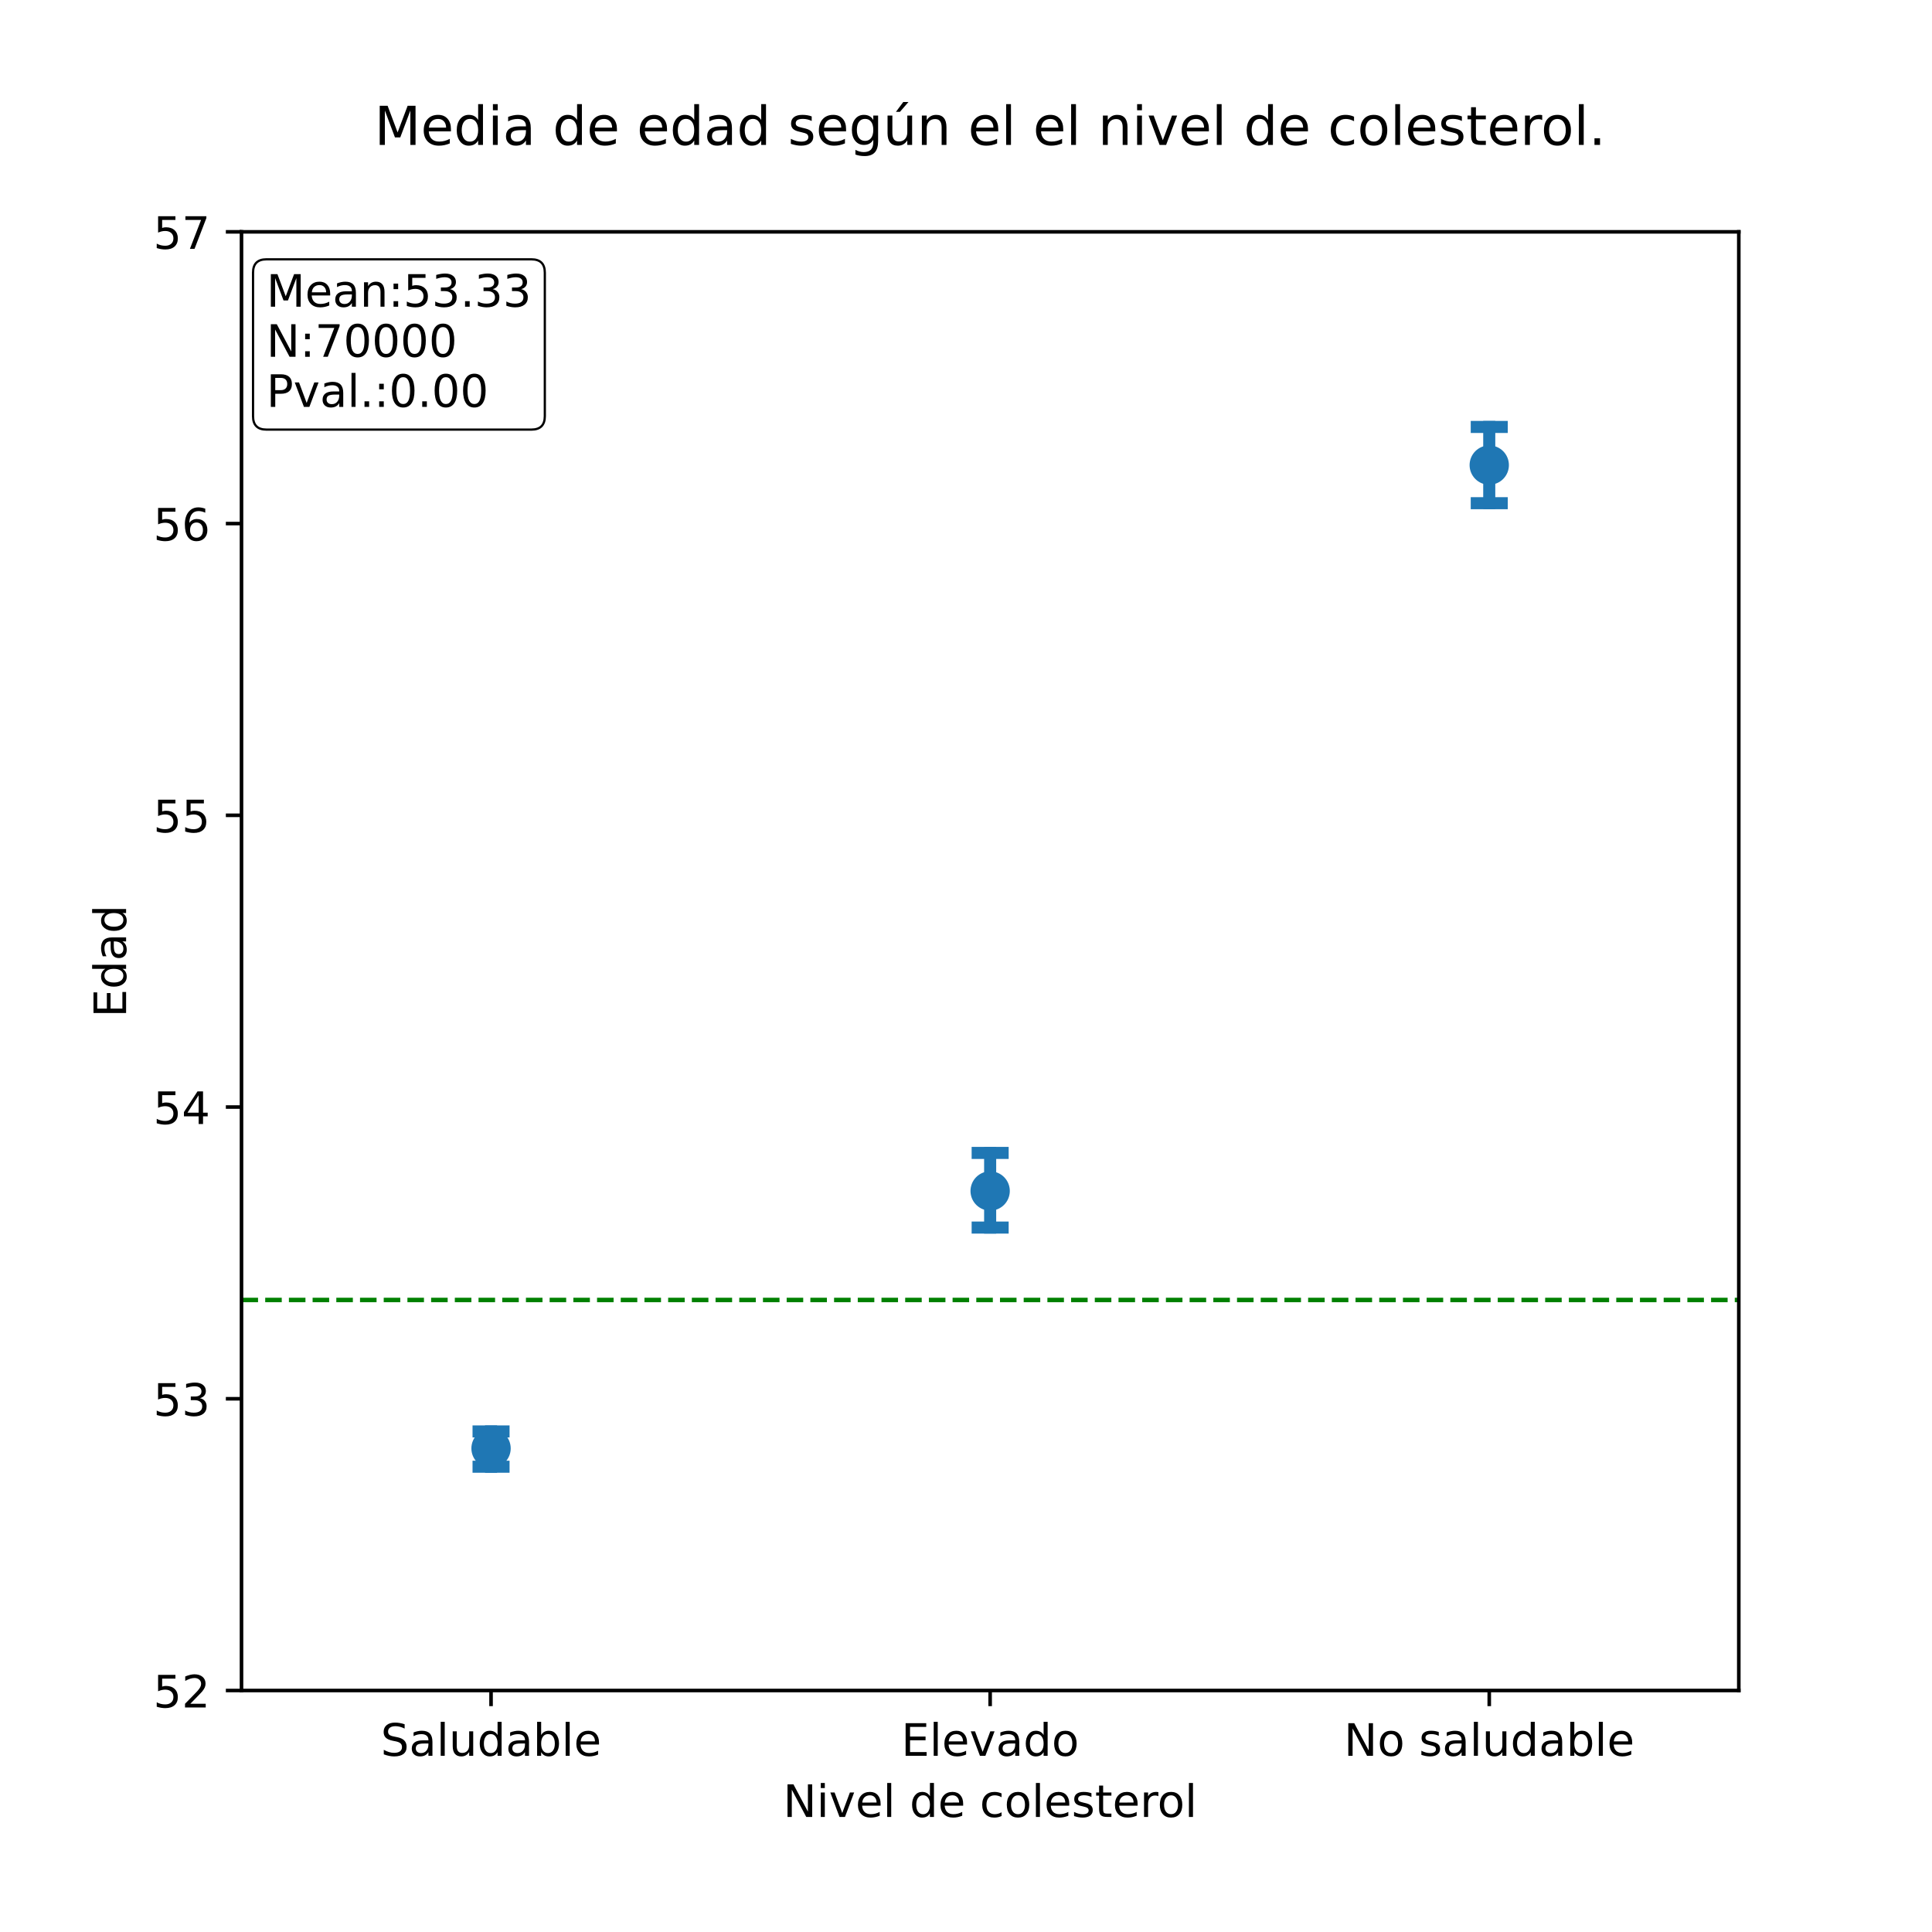
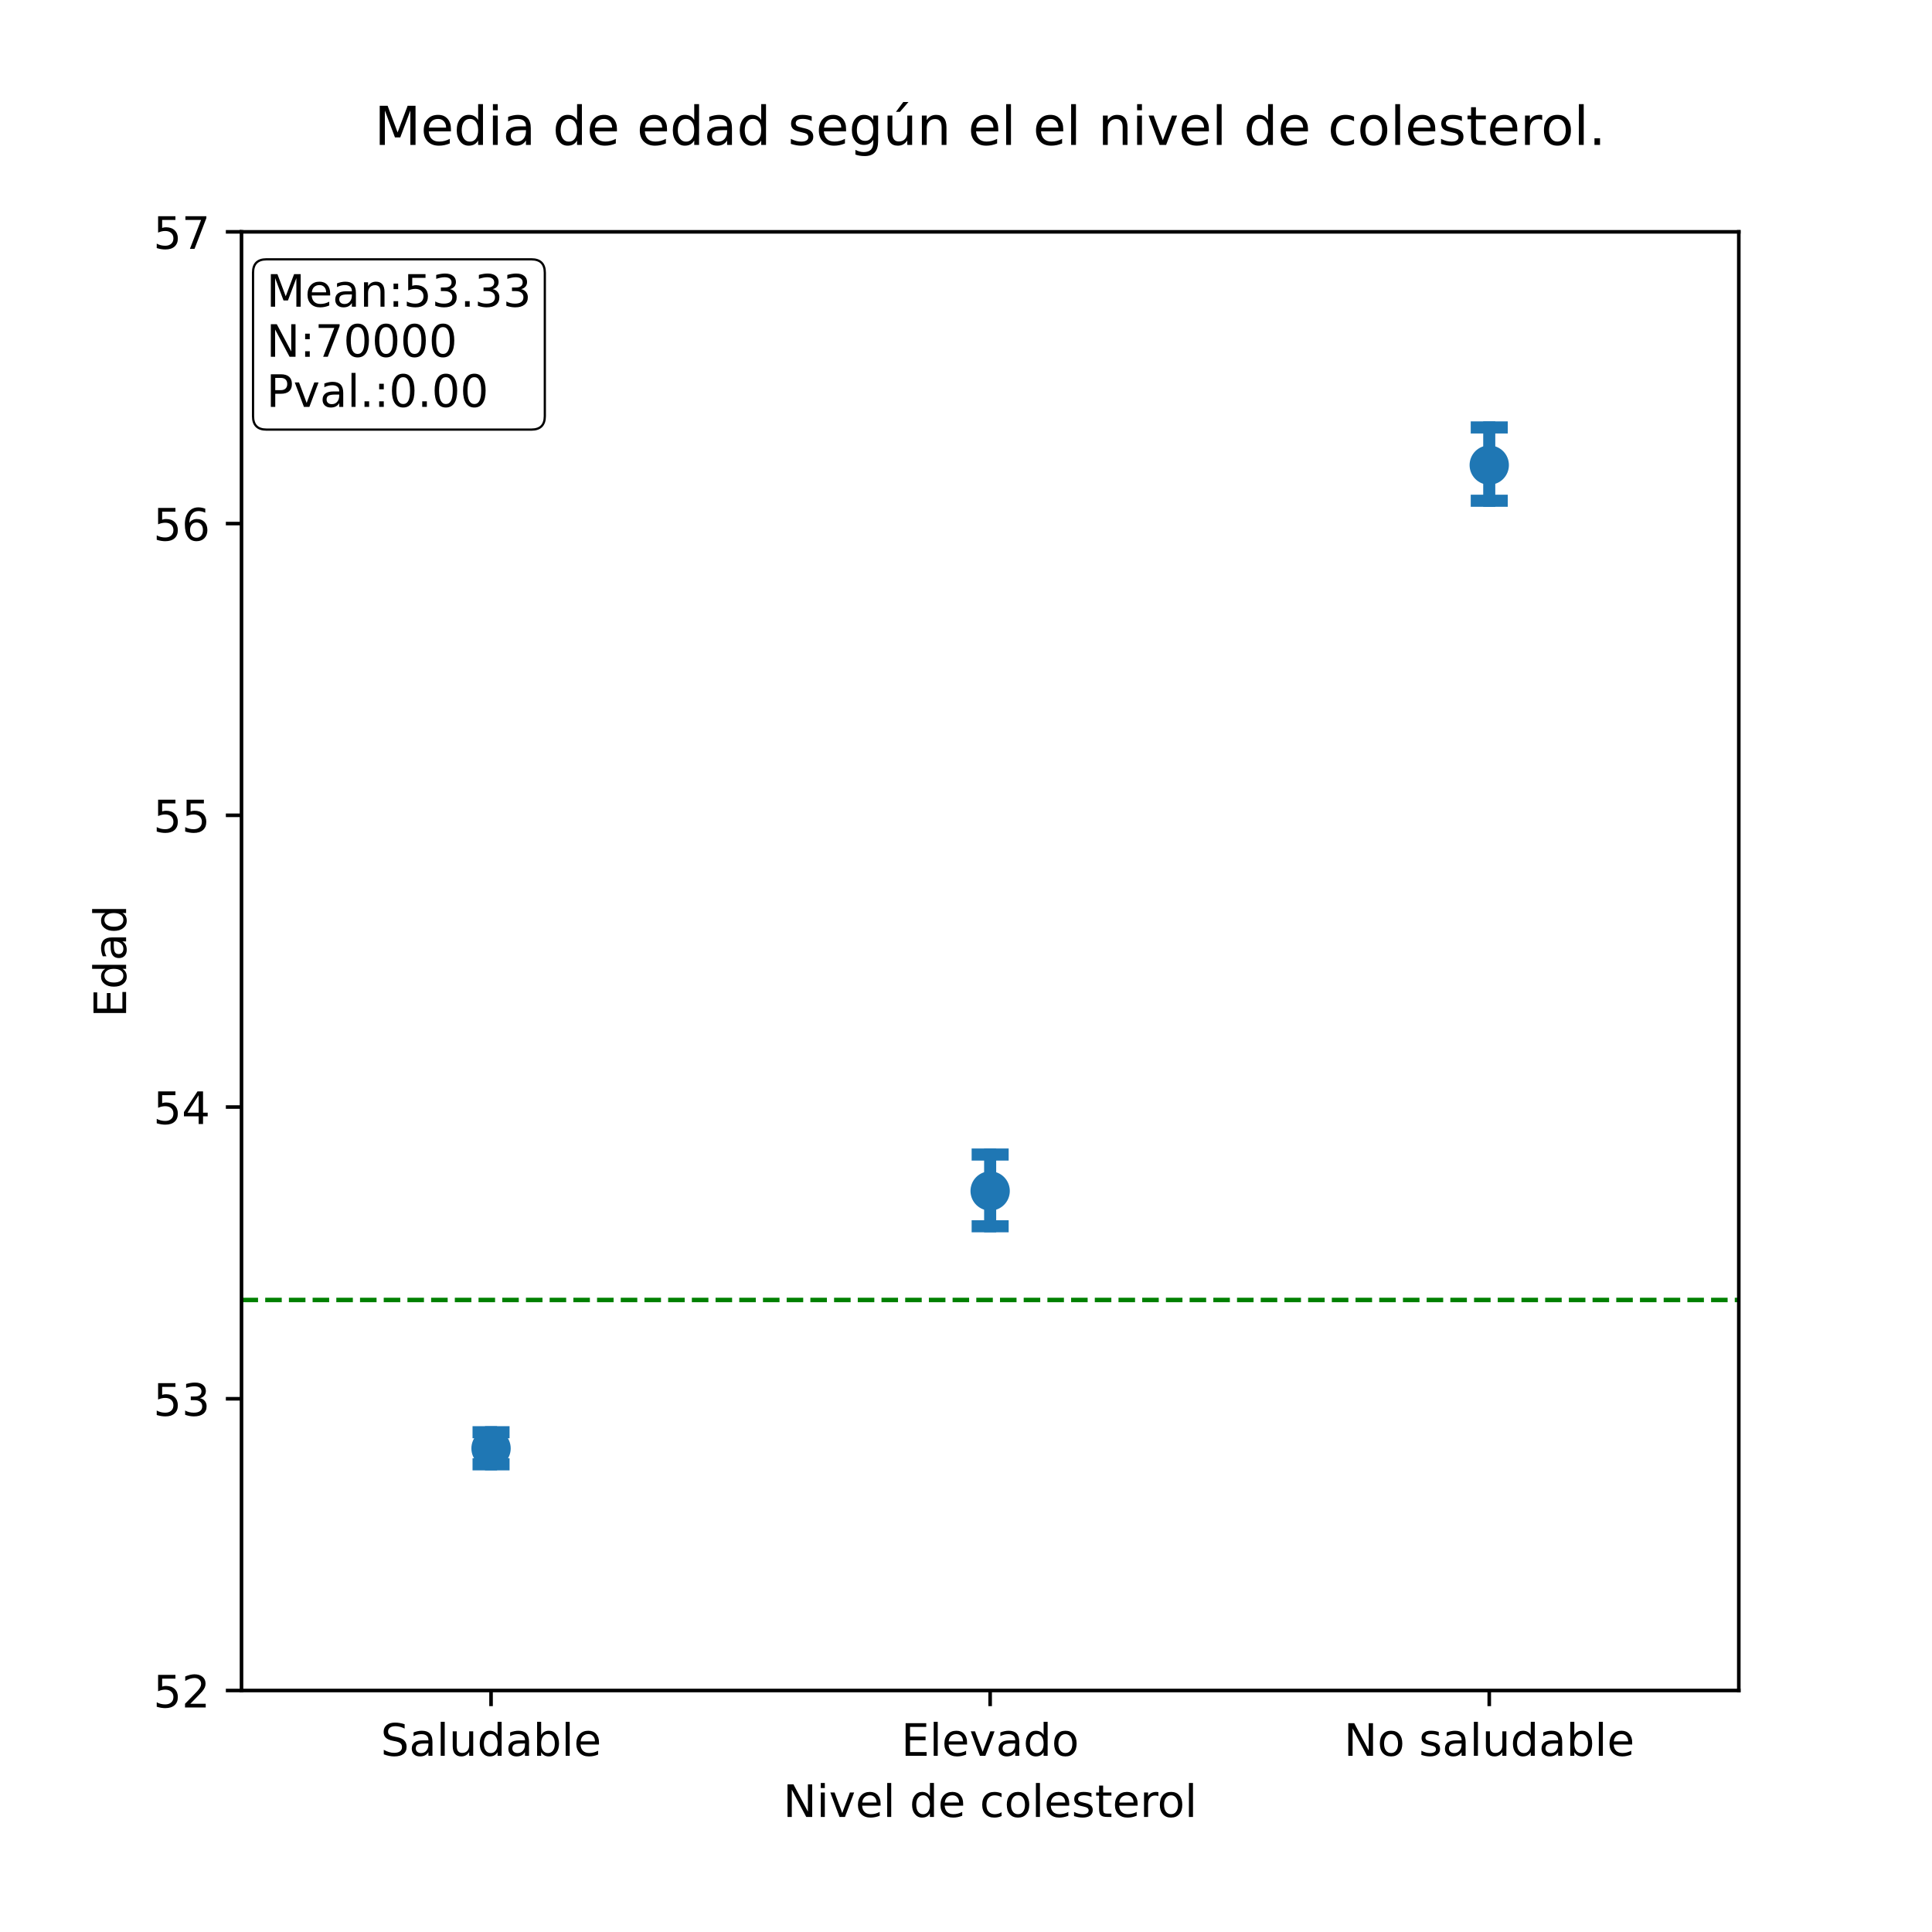
<svg xmlns="http://www.w3.org/2000/svg" xmlns:xlink="http://www.w3.org/1999/xlink" width="432pt" height="432pt" viewBox="0 0 432 432" version="1.1">
  <defs>
    <style type="text/css">*{stroke-linejoin: round; stroke-linecap: butt}</style>
  </defs>
  <g id="figure_1">
    <g id="patch_1">
      <path d="M 0 432  L 432 432  L 432 0  L 0 0  z " style="fill: #ffffff" />
    </g>
    <g id="axes_1">
      <g id="patch_2">
        <path d="M 54 378  L 388.8 378  L 388.8 51.84  L 54 51.84  z " style="fill: #ffffff" />
      </g>
      <g id="PathCollection_1">
        <defs>
-           <path id="C0_0_dd558bc5fb" d="M 0 3.384  C 0.897 3.384 1.758 3.027 2.393 2.393  C 3.027 1.758 3.384 0.897 3.384 -0  C 3.384 -0.897 3.027 -1.758 2.393 -2.393  C 1.758 -3.027 0.897 -3.384 0 -3.384  C -0.897 -3.384 -1.758 -3.027 -2.393 -2.393  C -3.027 -1.758 -3.384 -0.897 -3.384 0  C -3.384 0.897 -3.027 1.758 -2.393 2.393  C -1.758 3.027 -0.897 3.384 0 3.384  z " />
+           <path id="C0_0_25040d05d7" d="M 0 3.384  C 0.897 3.384 1.758 3.027 2.393 2.393  C 3.027 1.758 3.384 0.897 3.384 -0  C 3.384 -0.897 3.027 -1.758 2.393 -2.393  C 1.758 -3.027 0.897 -3.384 0 -3.384  C -0.897 -3.384 -1.758 -3.027 -2.393 -2.393  C -3.027 -1.758 -3.384 -0.897 -3.384 0  C -3.384 0.897 -3.027 1.758 -2.393 2.393  C -1.758 3.027 -0.897 3.384 0 3.384  z " />
        </defs>
-         <g clip-path="url(#p1da3bc8899)">
-           <use xlink:href="#C0_0_dd558bc5fb" x="109.8" y="323.862" style="fill: #1f77b4; stroke: #1f77b4; stroke-width: 2.025" />
-         </g>
-         <g clip-path="url(#p1da3bc8899)">
-           <use xlink:href="#C0_0_dd558bc5fb" x="221.4" y="266.302" style="fill: #1f77b4; stroke: #1f77b4; stroke-width: 2.025" />
-         </g>
-         <g clip-path="url(#p1da3bc8899)">
-           <use xlink:href="#C0_0_dd558bc5fb" x="333" y="103.995" style="fill: #1f77b4; stroke: #1f77b4; stroke-width: 2.025" />
+         <g clip-path="url(#pfecc2dfee8)">
+           <use xlink:href="#C0_0_25040d05d7" x="109.8" y="323.862" style="fill: #1f77b4; stroke: #1f77b4; stroke-width: 2.025" />
+         </g>
+         <g clip-path="url(#pfecc2dfee8)">
+           <use xlink:href="#C0_0_25040d05d7" x="221.4" y="266.302" style="fill: #1f77b4; stroke: #1f77b4; stroke-width: 2.025" />
+         </g>
+         <g clip-path="url(#pfecc2dfee8)">
+           <use xlink:href="#C0_0_25040d05d7" x="333" y="103.995" style="fill: #1f77b4; stroke: #1f77b4; stroke-width: 2.025" />
        </g>
      </g>
      <g id="matplotlib.axis_1">
        <g id="xtick_1">
          <g id="line2d_1">
            <defs>
-               <path id="m20cc6d8175" d="M 0 0  L 0 3.5  " style="stroke: #000000; stroke-width: 0.8" />
+               <path id="m0e661c2776" d="M 0 0  L 0 3.5  " style="stroke: #000000; stroke-width: 0.8" />
            </defs>
            <g>
-               <use xlink:href="#m20cc6d8175" x="109.8" y="378" style="stroke: #000000; stroke-width: 0.8" />
+               <use xlink:href="#m0e661c2776" x="109.8" y="378" style="stroke: #000000; stroke-width: 0.8" />
            </g>
          </g>
          <g id="text_1">
            <g transform="translate(85.12578 392.5984)scale(0.1 -0.1)">
              <defs>
                <path id="DejaVuSans-53" d="M 3425 4513  L 3425 3897  Q 3066 4069 2747 4153  Q 2428 4238 2131 4238  Q 1616 4238 1336 4038  Q 1056 3838 1056 3469  Q 1056 3159 1242 3001  Q 1428 2844 1947 2747  L 2328 2669  Q 3034 2534 3370 2195  Q 3706 1856 3706 1288  Q 3706 609 3251 259  Q 2797 -91 1919 -91  Q 1588 -91 1214 -16  Q 841 59 441 206  L 441 856  Q 825 641 1194 531  Q 1563 422 1919 422  Q 2459 422 2753 634  Q 3047 847 3047 1241  Q 3047 1584 2836 1778  Q 2625 1972 2144 2069  L 1759 2144  Q 1053 2284 737 2584  Q 422 2884 422 3419  Q 422 4038 858 4394  Q 1294 4750 2059 4750  Q 2388 4750 2728 4690  Q 3069 4631 3425 4513  z " transform="scale(0.015625)" />
                <path id="DejaVuSans-61" d="M 2194 1759  Q 1497 1759 1228 1600  Q 959 1441 959 1056  Q 959 750 1161 570  Q 1363 391 1709 391  Q 2188 391 2477 730  Q 2766 1069 2766 1631  L 2766 1759  L 2194 1759  z M 3341 1997  L 3341 0  L 2766 0  L 2766 531  Q 2569 213 2275 61  Q 1981 -91 1556 -91  Q 1019 -91 701 211  Q 384 513 384 1019  Q 384 1609 779 1909  Q 1175 2209 1959 2209  L 2766 2209  L 2766 2266  Q 2766 2663 2505 2880  Q 2244 3097 1772 3097  Q 1472 3097 1187 3025  Q 903 2953 641 2809  L 641 3341  Q 956 3463 1253 3523  Q 1550 3584 1831 3584  Q 2591 3584 2966 3190  Q 3341 2797 3341 1997  z " transform="scale(0.015625)" />
                <path id="DejaVuSans-6c" d="M 603 4863  L 1178 4863  L 1178 0  L 603 0  L 603 4863  z " transform="scale(0.015625)" />
                <path id="DejaVuSans-75" d="M 544 1381  L 544 3500  L 1119 3500  L 1119 1403  Q 1119 906 1312 657  Q 1506 409 1894 409  Q 2359 409 2629 706  Q 2900 1003 2900 1516  L 2900 3500  L 3475 3500  L 3475 0  L 2900 0  L 2900 538  Q 2691 219 2414 64  Q 2138 -91 1772 -91  Q 1169 -91 856 284  Q 544 659 544 1381  z M 1991 3584  L 1991 3584  z " transform="scale(0.015625)" />
                <path id="DejaVuSans-64" d="M 2906 2969  L 2906 4863  L 3481 4863  L 3481 0  L 2906 0  L 2906 525  Q 2725 213 2448 61  Q 2172 -91 1784 -91  Q 1150 -91 751 415  Q 353 922 353 1747  Q 353 2572 751 3078  Q 1150 3584 1784 3584  Q 2172 3584 2448 3432  Q 2725 3281 2906 2969  z M 947 1747  Q 947 1113 1208 752  Q 1469 391 1925 391  Q 2381 391 2643 752  Q 2906 1113 2906 1747  Q 2906 2381 2643 2742  Q 2381 3103 1925 3103  Q 1469 3103 1208 2742  Q 947 2381 947 1747  z " transform="scale(0.015625)" />
                <path id="DejaVuSans-62" d="M 3116 1747  Q 3116 2381 2855 2742  Q 2594 3103 2138 3103  Q 1681 3103 1420 2742  Q 1159 2381 1159 1747  Q 1159 1113 1420 752  Q 1681 391 2138 391  Q 2594 391 2855 752  Q 3116 1113 3116 1747  z M 1159 2969  Q 1341 3281 1617 3432  Q 1894 3584 2278 3584  Q 2916 3584 3314 3078  Q 3713 2572 3713 1747  Q 3713 922 3314 415  Q 2916 -91 2278 -91  Q 1894 -91 1617 61  Q 1341 213 1159 525  L 1159 0  L 581 0  L 581 4863  L 1159 4863  L 1159 2969  z " transform="scale(0.015625)" />
                <path id="DejaVuSans-65" d="M 3597 1894  L 3597 1613  L 953 1613  Q 991 1019 1311 708  Q 1631 397 2203 397  Q 2534 397 2845 478  Q 3156 559 3463 722  L 3463 178  Q 3153 47 2828 -22  Q 2503 -91 2169 -91  Q 1331 -91 842 396  Q 353 884 353 1716  Q 353 2575 817 3079  Q 1281 3584 2069 3584  Q 2775 3584 3186 3129  Q 3597 2675 3597 1894  z M 3022 2063  Q 3016 2534 2758 2815  Q 2500 3097 2075 3097  Q 1594 3097 1305 2825  Q 1016 2553 972 2059  L 3022 2063  z " transform="scale(0.015625)" />
              </defs>
              <use xlink:href="#DejaVuSans-53" />
              <use xlink:href="#DejaVuSans-61" x="63.477" />
              <use xlink:href="#DejaVuSans-6c" x="124.756" />
              <use xlink:href="#DejaVuSans-75" x="152.539" />
              <use xlink:href="#DejaVuSans-64" x="215.918" />
              <use xlink:href="#DejaVuSans-61" x="279.395" />
              <use xlink:href="#DejaVuSans-62" x="340.674" />
              <use xlink:href="#DejaVuSans-6c" x="404.15" />
              <use xlink:href="#DejaVuSans-65" x="431.934" />
            </g>
          </g>
        </g>
        <g id="xtick_2">
          <g id="line2d_2">
            <g>
-               <use xlink:href="#m20cc6d8175" x="221.4" y="378" style="stroke: #000000; stroke-width: 0.8" />
+               <use xlink:href="#m0e661c2776" x="221.4" y="378" style="stroke: #000000; stroke-width: 0.8" />
            </g>
          </g>
          <g id="text_2">
            <g transform="translate(201.518 392.5984)scale(0.1 -0.1)">
              <defs>
                <path id="DejaVuSans-45" d="M 628 4666  L 3578 4666  L 3578 4134  L 1259 4134  L 1259 2753  L 3481 2753  L 3481 2222  L 1259 2222  L 1259 531  L 3634 531  L 3634 0  L 628 0  L 628 4666  z " transform="scale(0.015625)" />
                <path id="DejaVuSans-76" d="M 191 3500  L 800 3500  L 1894 563  L 2988 3500  L 3597 3500  L 2284 0  L 1503 0  L 191 3500  z " transform="scale(0.015625)" />
                <path id="DejaVuSans-6f" d="M 1959 3097  Q 1497 3097 1228 2736  Q 959 2375 959 1747  Q 959 1119 1226 758  Q 1494 397 1959 397  Q 2419 397 2687 759  Q 2956 1122 2956 1747  Q 2956 2369 2687 2733  Q 2419 3097 1959 3097  z M 1959 3584  Q 2709 3584 3137 3096  Q 3566 2609 3566 1747  Q 3566 888 3137 398  Q 2709 -91 1959 -91  Q 1206 -91 779 398  Q 353 888 353 1747  Q 353 2609 779 3096  Q 1206 3584 1959 3584  z " transform="scale(0.015625)" />
              </defs>
              <use xlink:href="#DejaVuSans-45" />
              <use xlink:href="#DejaVuSans-6c" x="63.184" />
              <use xlink:href="#DejaVuSans-65" x="90.967" />
              <use xlink:href="#DejaVuSans-76" x="152.49" />
              <use xlink:href="#DejaVuSans-61" x="211.67" />
              <use xlink:href="#DejaVuSans-64" x="272.949" />
              <use xlink:href="#DejaVuSans-6f" x="336.426" />
            </g>
          </g>
        </g>
        <g id="xtick_3">
          <g id="line2d_3">
            <g>
-               <use xlink:href="#m20cc6d8175" x="333" y="378" style="stroke: #000000; stroke-width: 0.8" />
+               <use xlink:href="#m0e661c2776" x="333" y="378" style="stroke: #000000; stroke-width: 0.8" />
            </g>
          </g>
          <g id="text_3">
            <g transform="translate(300.5063 392.5984)scale(0.1 -0.1)">
              <defs>
                <path id="DejaVuSans-4e" d="M 628 4666  L 1478 4666  L 3547 763  L 3547 4666  L 4159 4666  L 4159 0  L 3309 0  L 1241 3903  L 1241 0  L 628 0  L 628 4666  z " transform="scale(0.015625)" />
                <path id="DejaVuSans-20" transform="scale(0.015625)" />
                <path id="DejaVuSans-73" d="M 2834 3397  L 2834 2853  Q 2591 2978 2328 3040  Q 2066 3103 1784 3103  Q 1356 3103 1142 2972  Q 928 2841 928 2578  Q 928 2378 1081 2264  Q 1234 2150 1697 2047  L 1894 2003  Q 2506 1872 2764 1633  Q 3022 1394 3022 966  Q 3022 478 2636 193  Q 2250 -91 1575 -91  Q 1294 -91 989 -36  Q 684 19 347 128  L 347 722  Q 666 556 975 473  Q 1284 391 1588 391  Q 1994 391 2212 530  Q 2431 669 2431 922  Q 2431 1156 2273 1281  Q 2116 1406 1581 1522  L 1381 1569  Q 847 1681 609 1914  Q 372 2147 372 2553  Q 372 3047 722 3315  Q 1072 3584 1716 3584  Q 2034 3584 2315 3537  Q 2597 3491 2834 3397  z " transform="scale(0.015625)" />
              </defs>
              <use xlink:href="#DejaVuSans-4e" />
              <use xlink:href="#DejaVuSans-6f" x="74.805" />
              <use xlink:href="#DejaVuSans-20" x="135.986" />
              <use xlink:href="#DejaVuSans-73" x="167.773" />
              <use xlink:href="#DejaVuSans-61" x="219.873" />
              <use xlink:href="#DejaVuSans-6c" x="281.152" />
              <use xlink:href="#DejaVuSans-75" x="308.936" />
              <use xlink:href="#DejaVuSans-64" x="372.314" />
              <use xlink:href="#DejaVuSans-61" x="435.791" />
              <use xlink:href="#DejaVuSans-62" x="497.07" />
              <use xlink:href="#DejaVuSans-6c" x="560.547" />
              <use xlink:href="#DejaVuSans-65" x="588.33" />
            </g>
          </g>
        </g>
        <g id="text_4">
          <g transform="translate(175.1094 406.2766)scale(0.1 -0.1)">
            <defs>
              <path id="DejaVuSans-69" d="M 603 3500  L 1178 3500  L 1178 0  L 603 0  L 603 3500  z M 603 4863  L 1178 4863  L 1178 4134  L 603 4134  L 603 4863  z " transform="scale(0.015625)" />
              <path id="DejaVuSans-63" d="M 3122 3366  L 3122 2828  Q 2878 2963 2633 3030  Q 2388 3097 2138 3097  Q 1578 3097 1268 2742  Q 959 2388 959 1747  Q 959 1106 1268 751  Q 1578 397 2138 397  Q 2388 397 2633 464  Q 2878 531 3122 666  L 3122 134  Q 2881 22 2623 -34  Q 2366 -91 2075 -91  Q 1284 -91 818 406  Q 353 903 353 1747  Q 353 2603 823 3093  Q 1294 3584 2113 3584  Q 2378 3584 2631 3529  Q 2884 3475 3122 3366  z " transform="scale(0.015625)" />
              <path id="DejaVuSans-74" d="M 1172 4494  L 1172 3500  L 2356 3500  L 2356 3053  L 1172 3053  L 1172 1153  Q 1172 725 1289 603  Q 1406 481 1766 481  L 2356 481  L 2356 0  L 1766 0  Q 1100 0 847 248  Q 594 497 594 1153  L 594 3053  L 172 3053  L 172 3500  L 594 3500  L 594 4494  L 1172 4494  z " transform="scale(0.015625)" />
              <path id="DejaVuSans-72" d="M 2631 2963  Q 2534 3019 2420 3045  Q 2306 3072 2169 3072  Q 1681 3072 1420 2755  Q 1159 2438 1159 1844  L 1159 0  L 581 0  L 581 3500  L 1159 3500  L 1159 2956  Q 1341 3275 1631 3429  Q 1922 3584 2338 3584  Q 2397 3584 2469 3576  Q 2541 3569 2628 3553  L 2631 2963  z " transform="scale(0.015625)" />
            </defs>
            <use xlink:href="#DejaVuSans-4e" />
            <use xlink:href="#DejaVuSans-69" x="74.805" />
            <use xlink:href="#DejaVuSans-76" x="102.588" />
            <use xlink:href="#DejaVuSans-65" x="161.768" />
            <use xlink:href="#DejaVuSans-6c" x="223.291" />
            <use xlink:href="#DejaVuSans-20" x="251.074" />
            <use xlink:href="#DejaVuSans-64" x="282.861" />
            <use xlink:href="#DejaVuSans-65" x="346.338" />
            <use xlink:href="#DejaVuSans-20" x="407.861" />
            <use xlink:href="#DejaVuSans-63" x="439.648" />
            <use xlink:href="#DejaVuSans-6f" x="494.629" />
            <use xlink:href="#DejaVuSans-6c" x="555.811" />
            <use xlink:href="#DejaVuSans-65" x="583.594" />
            <use xlink:href="#DejaVuSans-73" x="645.117" />
            <use xlink:href="#DejaVuSans-74" x="697.217" />
            <use xlink:href="#DejaVuSans-65" x="736.426" />
            <use xlink:href="#DejaVuSans-72" x="797.949" />
            <use xlink:href="#DejaVuSans-6f" x="836.812" />
            <use xlink:href="#DejaVuSans-6c" x="897.994" />
          </g>
        </g>
      </g>
      <g id="matplotlib.axis_2">
        <g id="ytick_1">
          <g id="line2d_4">
            <defs>
-               <path id="mbf5cd1e366" d="M 0 0  L -3.5 0  " style="stroke: #000000; stroke-width: 0.8" />
+               <path id="m14766bb6a7" d="M 0 0  L -3.5 0  " style="stroke: #000000; stroke-width: 0.8" />
            </defs>
            <g>
-               <use xlink:href="#mbf5cd1e366" x="54" y="378" style="stroke: #000000; stroke-width: 0.8" />
+               <use xlink:href="#m14766bb6a7" x="54" y="378" style="stroke: #000000; stroke-width: 0.8" />
            </g>
          </g>
          <g id="text_5">
            <g transform="translate(34.275 381.7992)scale(0.1 -0.1)">
              <defs>
                <path id="DejaVuSans-35" d="M 691 4666  L 3169 4666  L 3169 4134  L 1269 4134  L 1269 2991  Q 1406 3038 1543 3061  Q 1681 3084 1819 3084  Q 2600 3084 3056 2656  Q 3513 2228 3513 1497  Q 3513 744 3044 326  Q 2575 -91 1722 -91  Q 1428 -91 1123 -41  Q 819 9 494 109  L 494 744  Q 775 591 1075 516  Q 1375 441 1709 441  Q 2250 441 2565 725  Q 2881 1009 2881 1497  Q 2881 1984 2565 2268  Q 2250 2553 1709 2553  Q 1456 2553 1204 2497  Q 953 2441 691 2322  L 691 4666  z " transform="scale(0.015625)" />
                <path id="DejaVuSans-32" d="M 1228 531  L 3431 531  L 3431 0  L 469 0  L 469 531  Q 828 903 1448 1529  Q 2069 2156 2228 2338  Q 2531 2678 2651 2914  Q 2772 3150 2772 3378  Q 2772 3750 2511 3984  Q 2250 4219 1831 4219  Q 1534 4219 1204 4116  Q 875 4013 500 3803  L 500 4441  Q 881 4594 1212 4672  Q 1544 4750 1819 4750  Q 2544 4750 2975 4387  Q 3406 4025 3406 3419  Q 3406 3131 3298 2873  Q 3191 2616 2906 2266  Q 2828 2175 2409 1742  Q 1991 1309 1228 531  z " transform="scale(0.015625)" />
              </defs>
              <use xlink:href="#DejaVuSans-35" />
              <use xlink:href="#DejaVuSans-32" x="63.623" />
            </g>
          </g>
        </g>
        <g id="ytick_2">
          <g id="line2d_5">
            <g>
-               <use xlink:href="#mbf5cd1e366" x="54" y="312.768" style="stroke: #000000; stroke-width: 0.8" />
+               <use xlink:href="#m14766bb6a7" x="54" y="312.768" style="stroke: #000000; stroke-width: 0.8" />
            </g>
          </g>
          <g id="text_6">
            <g transform="translate(34.275 316.5672)scale(0.1 -0.1)">
              <defs>
                <path id="DejaVuSans-33" d="M 2597 2516  Q 3050 2419 3304 2112  Q 3559 1806 3559 1356  Q 3559 666 3084 287  Q 2609 -91 1734 -91  Q 1441 -91 1130 -33  Q 819 25 488 141  L 488 750  Q 750 597 1062 519  Q 1375 441 1716 441  Q 2309 441 2620 675  Q 2931 909 2931 1356  Q 2931 1769 2642 2001  Q 2353 2234 1838 2234  L 1294 2234  L 1294 2753  L 1863 2753  Q 2328 2753 2575 2939  Q 2822 3125 2822 3475  Q 2822 3834 2567 4026  Q 2313 4219 1838 4219  Q 1578 4219 1281 4162  Q 984 4106 628 3988  L 628 4550  Q 988 4650 1302 4700  Q 1616 4750 1894 4750  Q 2613 4750 3031 4423  Q 3450 4097 3450 3541  Q 3450 3153 3228 2886  Q 3006 2619 2597 2516  z " transform="scale(0.015625)" />
              </defs>
              <use xlink:href="#DejaVuSans-35" />
              <use xlink:href="#DejaVuSans-33" x="63.623" />
            </g>
          </g>
        </g>
        <g id="ytick_3">
          <g id="line2d_6">
            <g>
-               <use xlink:href="#mbf5cd1e366" x="54" y="247.536" style="stroke: #000000; stroke-width: 0.8" />
+               <use xlink:href="#m14766bb6a7" x="54" y="247.536" style="stroke: #000000; stroke-width: 0.8" />
            </g>
          </g>
          <g id="text_7">
            <g transform="translate(34.275 251.3352)scale(0.1 -0.1)">
              <defs>
                <path id="DejaVuSans-34" d="M 2419 4116  L 825 1625  L 2419 1625  L 2419 4116  z M 2253 4666  L 3047 4666  L 3047 1625  L 3713 1625  L 3713 1100  L 3047 1100  L 3047 0  L 2419 0  L 2419 1100  L 313 1100  L 313 1709  L 2253 4666  z " transform="scale(0.015625)" />
              </defs>
              <use xlink:href="#DejaVuSans-35" />
              <use xlink:href="#DejaVuSans-34" x="63.623" />
            </g>
          </g>
        </g>
        <g id="ytick_4">
          <g id="line2d_7">
            <g>
-               <use xlink:href="#mbf5cd1e366" x="54" y="182.304" style="stroke: #000000; stroke-width: 0.8" />
+               <use xlink:href="#m14766bb6a7" x="54" y="182.304" style="stroke: #000000; stroke-width: 0.8" />
            </g>
          </g>
          <g id="text_8">
            <g transform="translate(34.275 186.1032)scale(0.1 -0.1)">
              <use xlink:href="#DejaVuSans-35" />
              <use xlink:href="#DejaVuSans-35" x="63.623" />
            </g>
          </g>
        </g>
        <g id="ytick_5">
          <g id="line2d_8">
            <g>
-               <use xlink:href="#mbf5cd1e366" x="54" y="117.072" style="stroke: #000000; stroke-width: 0.8" />
+               <use xlink:href="#m14766bb6a7" x="54" y="117.072" style="stroke: #000000; stroke-width: 0.8" />
            </g>
          </g>
          <g id="text_9">
            <g transform="translate(34.275 120.8712)scale(0.1 -0.1)">
              <defs>
                <path id="DejaVuSans-36" d="M 2113 2584  Q 1688 2584 1439 2293  Q 1191 2003 1191 1497  Q 1191 994 1439 701  Q 1688 409 2113 409  Q 2538 409 2786 701  Q 3034 994 3034 1497  Q 3034 2003 2786 2293  Q 2538 2584 2113 2584  z M 3366 4563  L 3366 3988  Q 3128 4100 2886 4159  Q 2644 4219 2406 4219  Q 1781 4219 1451 3797  Q 1122 3375 1075 2522  Q 1259 2794 1537 2939  Q 1816 3084 2150 3084  Q 2853 3084 3261 2657  Q 3669 2231 3669 1497  Q 3669 778 3244 343  Q 2819 -91 2113 -91  Q 1303 -91 875 529  Q 447 1150 447 2328  Q 447 3434 972 4092  Q 1497 4750 2381 4750  Q 2619 4750 2861 4703  Q 3103 4656 3366 4563  z " transform="scale(0.015625)" />
              </defs>
              <use xlink:href="#DejaVuSans-35" />
              <use xlink:href="#DejaVuSans-36" x="63.623" />
            </g>
          </g>
        </g>
        <g id="ytick_6">
          <g id="line2d_9">
            <g>
-               <use xlink:href="#mbf5cd1e366" x="54" y="51.84" style="stroke: #000000; stroke-width: 0.8" />
+               <use xlink:href="#m14766bb6a7" x="54" y="51.84" style="stroke: #000000; stroke-width: 0.8" />
            </g>
          </g>
          <g id="text_10">
            <g transform="translate(34.275 55.63922)scale(0.1 -0.1)">
              <defs>
                <path id="DejaVuSans-37" d="M 525 4666  L 3525 4666  L 3525 4397  L 1831 0  L 1172 0  L 2766 4134  L 525 4134  L 525 4666  z " transform="scale(0.015625)" />
              </defs>
              <use xlink:href="#DejaVuSans-35" />
              <use xlink:href="#DejaVuSans-37" x="63.623" />
            </g>
          </g>
        </g>
        <g id="text_11">
          <g transform="translate(28.19531 227.4919)rotate(-90)scale(0.1 -0.1)">
            <use xlink:href="#DejaVuSans-45" />
            <use xlink:href="#DejaVuSans-64" x="63.184" />
            <use xlink:href="#DejaVuSans-61" x="126.66" />
            <use xlink:href="#DejaVuSans-64" x="187.939" />
          </g>
        </g>
      </g>
      <g id="line2d_10">
-         <path d="M 109.8 327.96  L 109.8 320.07  " clip-path="url(#p1da3bc8899)" style="fill: none; stroke: #1f77b4; stroke-width: 2.7; stroke-linecap: square" />
+         <path d="M 109.8 327.427  L 109.8 320.252  " clip-path="url(#pfecc2dfee8)" style="fill: none; stroke: #1f77b4; stroke-width: 2.7; stroke-linecap: square" />
      </g>
      <g id="line2d_11">
-         <path d="M 107.01 327.96  L 112.59 327.96  " clip-path="url(#p1da3bc8899)" style="fill: none; stroke: #1f77b4; stroke-width: 2.7; stroke-linecap: square" />
+         <path d="M 107.01 327.427  L 112.59 327.427  " clip-path="url(#pfecc2dfee8)" style="fill: none; stroke: #1f77b4; stroke-width: 2.7; stroke-linecap: square" />
      </g>
      <g id="line2d_12">
-         <path d="M 107.01 320.07  L 112.59 320.07  " clip-path="url(#p1da3bc8899)" style="fill: none; stroke: #1f77b4; stroke-width: 2.7; stroke-linecap: square" />
+         <path d="M 107.01 320.252  L 112.59 320.252  " clip-path="url(#pfecc2dfee8)" style="fill: none; stroke: #1f77b4; stroke-width: 2.7; stroke-linecap: square" />
      </g>
      <g id="line2d_13">
-         <path d="M 221.4 274.489  L 221.4 257.795  " clip-path="url(#p1da3bc8899)" style="fill: none; stroke: #1f77b4; stroke-width: 2.7; stroke-linecap: square" />
+         <path d="M 221.4 274.199  L 221.4 258.157  " clip-path="url(#pfecc2dfee8)" style="fill: none; stroke: #1f77b4; stroke-width: 2.7; stroke-linecap: square" />
      </g>
      <g id="line2d_14">
-         <path d="M 218.61 274.489  L 224.19 274.489  " clip-path="url(#p1da3bc8899)" style="fill: none; stroke: #1f77b4; stroke-width: 2.7; stroke-linecap: square" />
+         <path d="M 218.61 274.199  L 224.19 274.199  " clip-path="url(#pfecc2dfee8)" style="fill: none; stroke: #1f77b4; stroke-width: 2.7; stroke-linecap: square" />
      </g>
      <g id="line2d_15">
-         <path d="M 218.61 257.795  L 224.19 257.795  " clip-path="url(#p1da3bc8899)" style="fill: none; stroke: #1f77b4; stroke-width: 2.7; stroke-linecap: square" />
+         <path d="M 218.61 258.157  L 224.19 258.157  " clip-path="url(#pfecc2dfee8)" style="fill: none; stroke: #1f77b4; stroke-width: 2.7; stroke-linecap: square" />
      </g>
      <g id="line2d_16">
-         <path d="M 333 112.514  L 333 95.467  " clip-path="url(#p1da3bc8899)" style="fill: none; stroke: #1f77b4; stroke-width: 2.7; stroke-linecap: square" />
+         <path d="M 333 111.969  L 333 95.576  " clip-path="url(#pfecc2dfee8)" style="fill: none; stroke: #1f77b4; stroke-width: 2.7; stroke-linecap: square" />
      </g>
      <g id="line2d_17">
-         <path d="M 330.21 112.514  L 335.79 112.514  " clip-path="url(#p1da3bc8899)" style="fill: none; stroke: #1f77b4; stroke-width: 2.7; stroke-linecap: square" />
+         <path d="M 330.21 111.969  L 335.79 111.969  " clip-path="url(#pfecc2dfee8)" style="fill: none; stroke: #1f77b4; stroke-width: 2.7; stroke-linecap: square" />
      </g>
      <g id="line2d_18">
-         <path d="M 330.21 95.467  L 335.79 95.467  " clip-path="url(#p1da3bc8899)" style="fill: none; stroke: #1f77b4; stroke-width: 2.7; stroke-linecap: square" />
+         <path d="M 330.21 95.576  L 335.79 95.576  " clip-path="url(#pfecc2dfee8)" style="fill: none; stroke: #1f77b4; stroke-width: 2.7; stroke-linecap: square" />
      </g>
      <g id="line2d_19">
-         <path d="M 54 290.675  L 388.8 290.675  " clip-path="url(#p1da3bc8899)" style="fill: none; stroke-dasharray: 3.7,1.6; stroke-dashoffset: 0; stroke: #008000" />
+         <path d="M 54 290.675  L 388.8 290.675  " clip-path="url(#pfecc2dfee8)" style="fill: none; stroke-dasharray: 3.7,1.6; stroke-dashoffset: 0; stroke: #008000" />
      </g>
      <g id="patch_3">
        <path d="M 54 378  L 54 51.84  " style="fill: none; stroke: #000000; stroke-width: 0.8; stroke-linejoin: miter; stroke-linecap: square" />
      </g>
      <g id="patch_4">
        <path d="M 388.8 378  L 388.8 51.84  " style="fill: none; stroke: #000000; stroke-width: 0.8; stroke-linejoin: miter; stroke-linecap: square" />
      </g>
      <g id="patch_5">
        <path d="M 54 378  L 388.8 378  " style="fill: none; stroke: #000000; stroke-width: 0.8; stroke-linejoin: miter; stroke-linecap: square" />
      </g>
      <g id="patch_6">
        <path d="M 54 51.84  L 388.8 51.84  " style="fill: none; stroke: #000000; stroke-width: 0.8; stroke-linejoin: miter; stroke-linecap: square" />
      </g>
      <g id="text_12">
        <g id="patch_7">
          <path d="M 59.58 96.059  L 118.824 96.059  Q 121.824 96.059 121.824 93.059  L 121.824 60.985  Q 121.824 57.985 118.824 57.985  L 59.58 57.985  Q 56.58 57.985 56.58 60.985  L 56.58 93.059  Q 56.58 96.059 59.58 96.059  z " style="fill: #ffffff; stroke: #000000; stroke-width: 0.5; stroke-linejoin: miter" />
        </g>
        <g transform="translate(59.58 68.58357)scale(0.1 -0.1)">
          <defs>
            <path id="DejaVuSans-4d" d="M 628 4666  L 1569 4666  L 2759 1491  L 3956 4666  L 4897 4666  L 4897 0  L 4281 0  L 4281 4097  L 3078 897  L 2444 897  L 1241 4097  L 1241 0  L 628 0  L 628 4666  z " transform="scale(0.015625)" />
            <path id="DejaVuSans-6e" d="M 3513 2113  L 3513 0  L 2938 0  L 2938 2094  Q 2938 2591 2744 2837  Q 2550 3084 2163 3084  Q 1697 3084 1428 2787  Q 1159 2491 1159 1978  L 1159 0  L 581 0  L 581 3500  L 1159 3500  L 1159 2956  Q 1366 3272 1645 3428  Q 1925 3584 2291 3584  Q 2894 3584 3203 3211  Q 3513 2838 3513 2113  z " transform="scale(0.015625)" />
            <path id="DejaVuSans-3a" d="M 750 794  L 1409 794  L 1409 0  L 750 0  L 750 794  z M 750 3309  L 1409 3309  L 1409 2516  L 750 2516  L 750 3309  z " transform="scale(0.015625)" />
            <path id="DejaVuSans-2e" d="M 684 794  L 1344 794  L 1344 0  L 684 0  L 684 794  z " transform="scale(0.015625)" />
          </defs>
          <use xlink:href="#DejaVuSans-4d" />
          <use xlink:href="#DejaVuSans-65" x="86.279" />
          <use xlink:href="#DejaVuSans-61" x="147.803" />
          <use xlink:href="#DejaVuSans-6e" x="209.082" />
          <use xlink:href="#DejaVuSans-3a" x="272.461" />
          <use xlink:href="#DejaVuSans-35" x="306.152" />
          <use xlink:href="#DejaVuSans-33" x="369.775" />
          <use xlink:href="#DejaVuSans-2e" x="433.398" />
          <use xlink:href="#DejaVuSans-33" x="465.186" />
          <use xlink:href="#DejaVuSans-33" x="528.809" />
        </g>
        <g transform="translate(59.58 79.78139)scale(0.1 -0.1)">
          <defs>
            <path id="DejaVuSans-30" d="M 2034 4250  Q 1547 4250 1301 3770  Q 1056 3291 1056 2328  Q 1056 1369 1301 889  Q 1547 409 2034 409  Q 2525 409 2770 889  Q 3016 1369 3016 2328  Q 3016 3291 2770 3770  Q 2525 4250 2034 4250  z M 2034 4750  Q 2819 4750 3233 4129  Q 3647 3509 3647 2328  Q 3647 1150 3233 529  Q 2819 -91 2034 -91  Q 1250 -91 836 529  Q 422 1150 422 2328  Q 422 3509 836 4129  Q 1250 4750 2034 4750  z " transform="scale(0.015625)" />
          </defs>
          <use xlink:href="#DejaVuSans-4e" />
          <use xlink:href="#DejaVuSans-3a" x="74.805" />
          <use xlink:href="#DejaVuSans-37" x="108.496" />
          <use xlink:href="#DejaVuSans-30" x="172.119" />
          <use xlink:href="#DejaVuSans-30" x="235.742" />
          <use xlink:href="#DejaVuSans-30" x="299.365" />
          <use xlink:href="#DejaVuSans-30" x="362.988" />
        </g>
        <g transform="translate(59.58 90.9792)scale(0.1 -0.1)">
          <defs>
            <path id="DejaVuSans-50" d="M 1259 4147  L 1259 2394  L 2053 2394  Q 2494 2394 2734 2622  Q 2975 2850 2975 3272  Q 2975 3691 2734 3919  Q 2494 4147 2053 4147  L 1259 4147  z M 628 4666  L 2053 4666  Q 2838 4666 3239 4311  Q 3641 3956 3641 3272  Q 3641 2581 3239 2228  Q 2838 1875 2053 1875  L 1259 1875  L 1259 0  L 628 0  L 628 4666  z " transform="scale(0.015625)" />
          </defs>
          <use xlink:href="#DejaVuSans-50" />
          <use xlink:href="#DejaVuSans-76" x="60.303" />
          <use xlink:href="#DejaVuSans-61" x="119.482" />
          <use xlink:href="#DejaVuSans-6c" x="180.762" />
          <use xlink:href="#DejaVuSans-2e" x="208.545" />
          <use xlink:href="#DejaVuSans-3a" x="240.332" />
          <use xlink:href="#DejaVuSans-30" x="274.023" />
          <use xlink:href="#DejaVuSans-2e" x="337.646" />
          <use xlink:href="#DejaVuSans-30" x="369.434" />
          <use xlink:href="#DejaVuSans-30" x="433.057" />
        </g>
      </g>
      <g id="text_13">
        <g transform="translate(83.73094 32.40263)scale(0.12 -0.12)">
          <defs>
            <path id="DejaVuSans-67" d="M 2906 1791  Q 2906 2416 2648 2759  Q 2391 3103 1925 3103  Q 1463 3103 1205 2759  Q 947 2416 947 1791  Q 947 1169 1205 825  Q 1463 481 1925 481  Q 2391 481 2648 825  Q 2906 1169 2906 1791  z M 3481 434  Q 3481 -459 3084 -895  Q 2688 -1331 1869 -1331  Q 1566 -1331 1297 -1286  Q 1028 -1241 775 -1147  L 775 -588  Q 1028 -725 1275 -790  Q 1522 -856 1778 -856  Q 2344 -856 2625 -561  Q 2906 -266 2906 331  L 2906 616  Q 2728 306 2450 153  Q 2172 0 1784 0  Q 1141 0 747 490  Q 353 981 353 1791  Q 353 2603 747 3093  Q 1141 3584 1784 3584  Q 2172 3584 2450 3431  Q 2728 3278 2906 2969  L 2906 3500  L 3481 3500  L 3481 434  z " transform="scale(0.015625)" />
            <path id="DejaVuSans-fa" d="M 544 1381  L 544 3500  L 1119 3500  L 1119 1403  Q 1119 906 1312 657  Q 1506 409 1894 409  Q 2359 409 2629 706  Q 2900 1003 2900 1516  L 2900 3500  L 3475 3500  L 3475 0  L 2900 0  L 2900 538  Q 2691 219 2414 64  Q 2138 -91 1772 -91  Q 1169 -91 856 284  Q 544 659 544 1381  z M 1991 3584  L 1991 3584  z M 2419 5119  L 3041 5119  L 2022 3944  L 1544 3944  L 2419 5119  z " transform="scale(0.015625)" />
          </defs>
          <use xlink:href="#DejaVuSans-4d" />
          <use xlink:href="#DejaVuSans-65" x="86.279" />
          <use xlink:href="#DejaVuSans-64" x="147.803" />
          <use xlink:href="#DejaVuSans-69" x="211.279" />
          <use xlink:href="#DejaVuSans-61" x="239.062" />
          <use xlink:href="#DejaVuSans-20" x="300.342" />
          <use xlink:href="#DejaVuSans-64" x="332.129" />
          <use xlink:href="#DejaVuSans-65" x="395.605" />
          <use xlink:href="#DejaVuSans-20" x="457.129" />
          <use xlink:href="#DejaVuSans-65" x="488.916" />
          <use xlink:href="#DejaVuSans-64" x="550.439" />
          <use xlink:href="#DejaVuSans-61" x="613.916" />
          <use xlink:href="#DejaVuSans-64" x="675.195" />
          <use xlink:href="#DejaVuSans-20" x="738.672" />
          <use xlink:href="#DejaVuSans-73" x="770.459" />
          <use xlink:href="#DejaVuSans-65" x="822.559" />
          <use xlink:href="#DejaVuSans-67" x="884.082" />
          <use xlink:href="#DejaVuSans-fa" x="947.559" />
          <use xlink:href="#DejaVuSans-6e" x="1010.938" />
          <use xlink:href="#DejaVuSans-20" x="1074.316" />
          <use xlink:href="#DejaVuSans-65" x="1106.104" />
          <use xlink:href="#DejaVuSans-6c" x="1167.627" />
          <use xlink:href="#DejaVuSans-20" x="1195.41" />
          <use xlink:href="#DejaVuSans-65" x="1227.197" />
          <use xlink:href="#DejaVuSans-6c" x="1288.721" />
          <use xlink:href="#DejaVuSans-20" x="1316.504" />
          <use xlink:href="#DejaVuSans-6e" x="1348.291" />
          <use xlink:href="#DejaVuSans-69" x="1411.67" />
          <use xlink:href="#DejaVuSans-76" x="1439.453" />
          <use xlink:href="#DejaVuSans-65" x="1498.633" />
          <use xlink:href="#DejaVuSans-6c" x="1560.156" />
          <use xlink:href="#DejaVuSans-20" x="1587.939" />
          <use xlink:href="#DejaVuSans-64" x="1619.727" />
          <use xlink:href="#DejaVuSans-65" x="1683.203" />
          <use xlink:href="#DejaVuSans-20" x="1744.727" />
          <use xlink:href="#DejaVuSans-63" x="1776.514" />
          <use xlink:href="#DejaVuSans-6f" x="1831.494" />
          <use xlink:href="#DejaVuSans-6c" x="1892.676" />
          <use xlink:href="#DejaVuSans-65" x="1920.459" />
          <use xlink:href="#DejaVuSans-73" x="1981.982" />
          <use xlink:href="#DejaVuSans-74" x="2034.082" />
          <use xlink:href="#DejaVuSans-65" x="2073.291" />
          <use xlink:href="#DejaVuSans-72" x="2134.814" />
          <use xlink:href="#DejaVuSans-6f" x="2173.678" />
          <use xlink:href="#DejaVuSans-6c" x="2234.859" />
          <use xlink:href="#DejaVuSans-2e" x="2262.643" />
        </g>
        <g transform="translate(221.4 45.84)scale(0.12 -0.12)" />
      </g>
    </g>
  </g>
  <defs>
-     <clipPath id="p1da3bc8899">
+     <clipPath id="pfecc2dfee8">
      <rect x="54" y="51.84" width="334.8" height="326.16" />
    </clipPath>
  </defs>
</svg>
